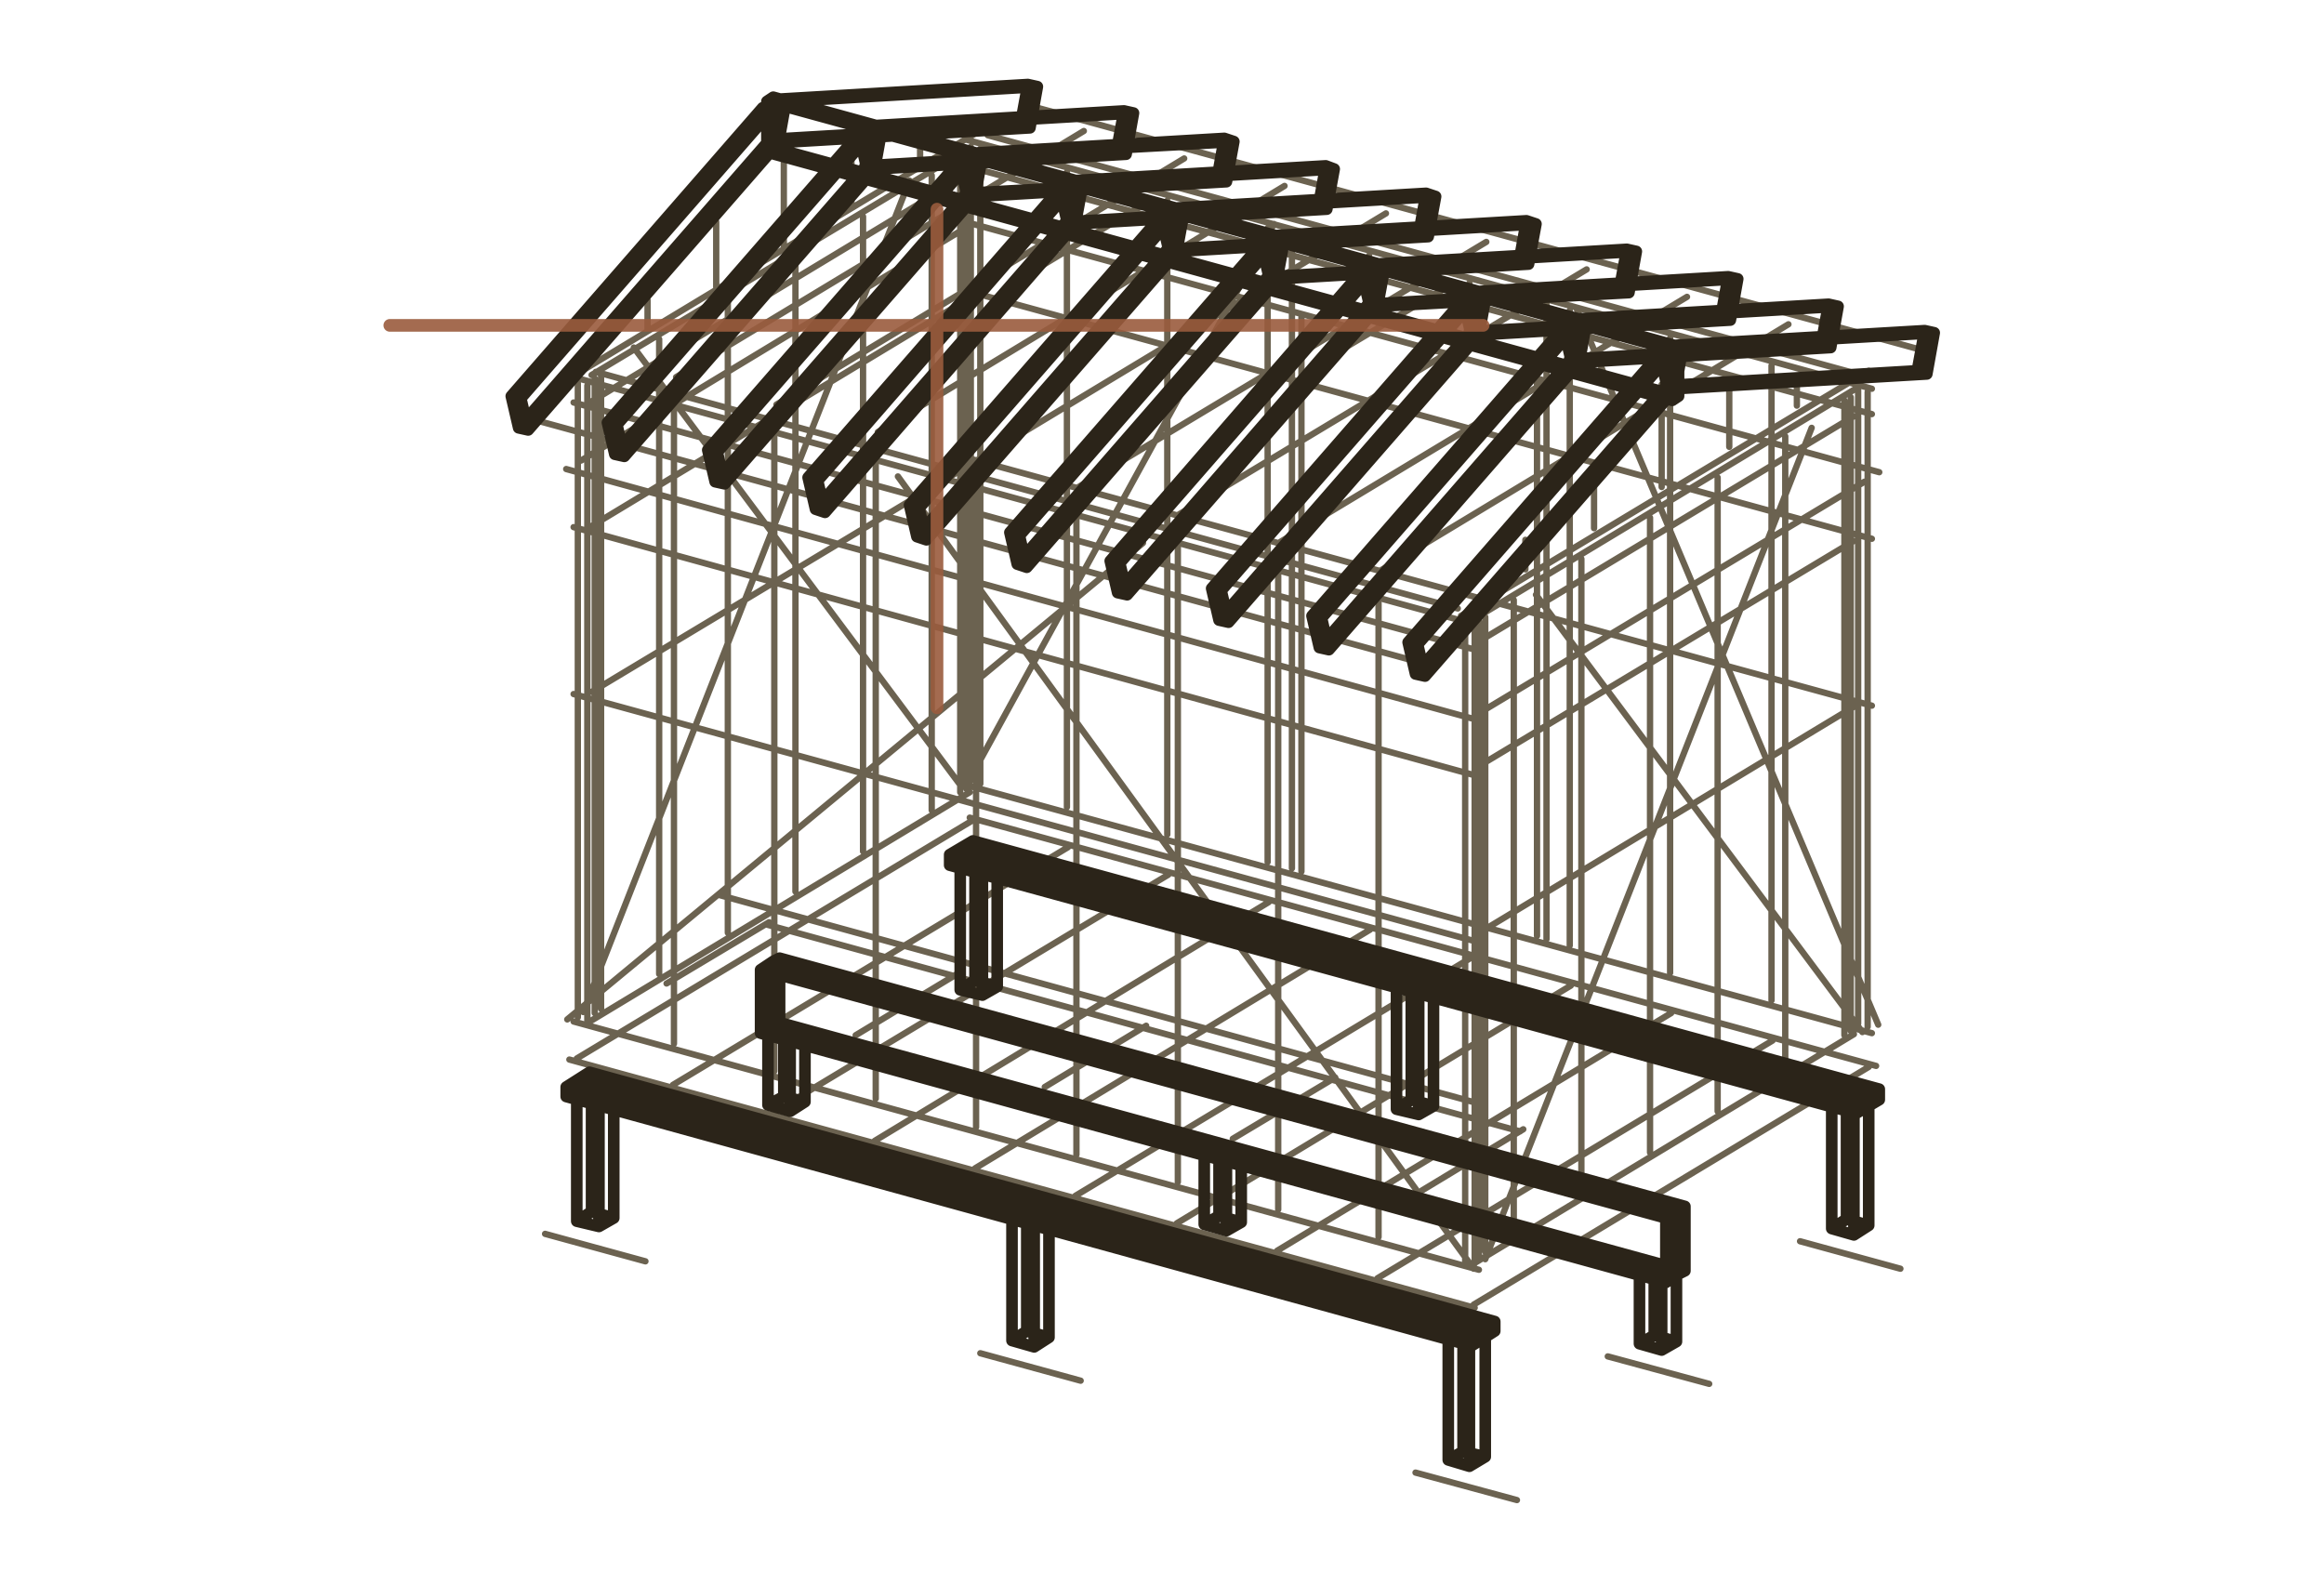
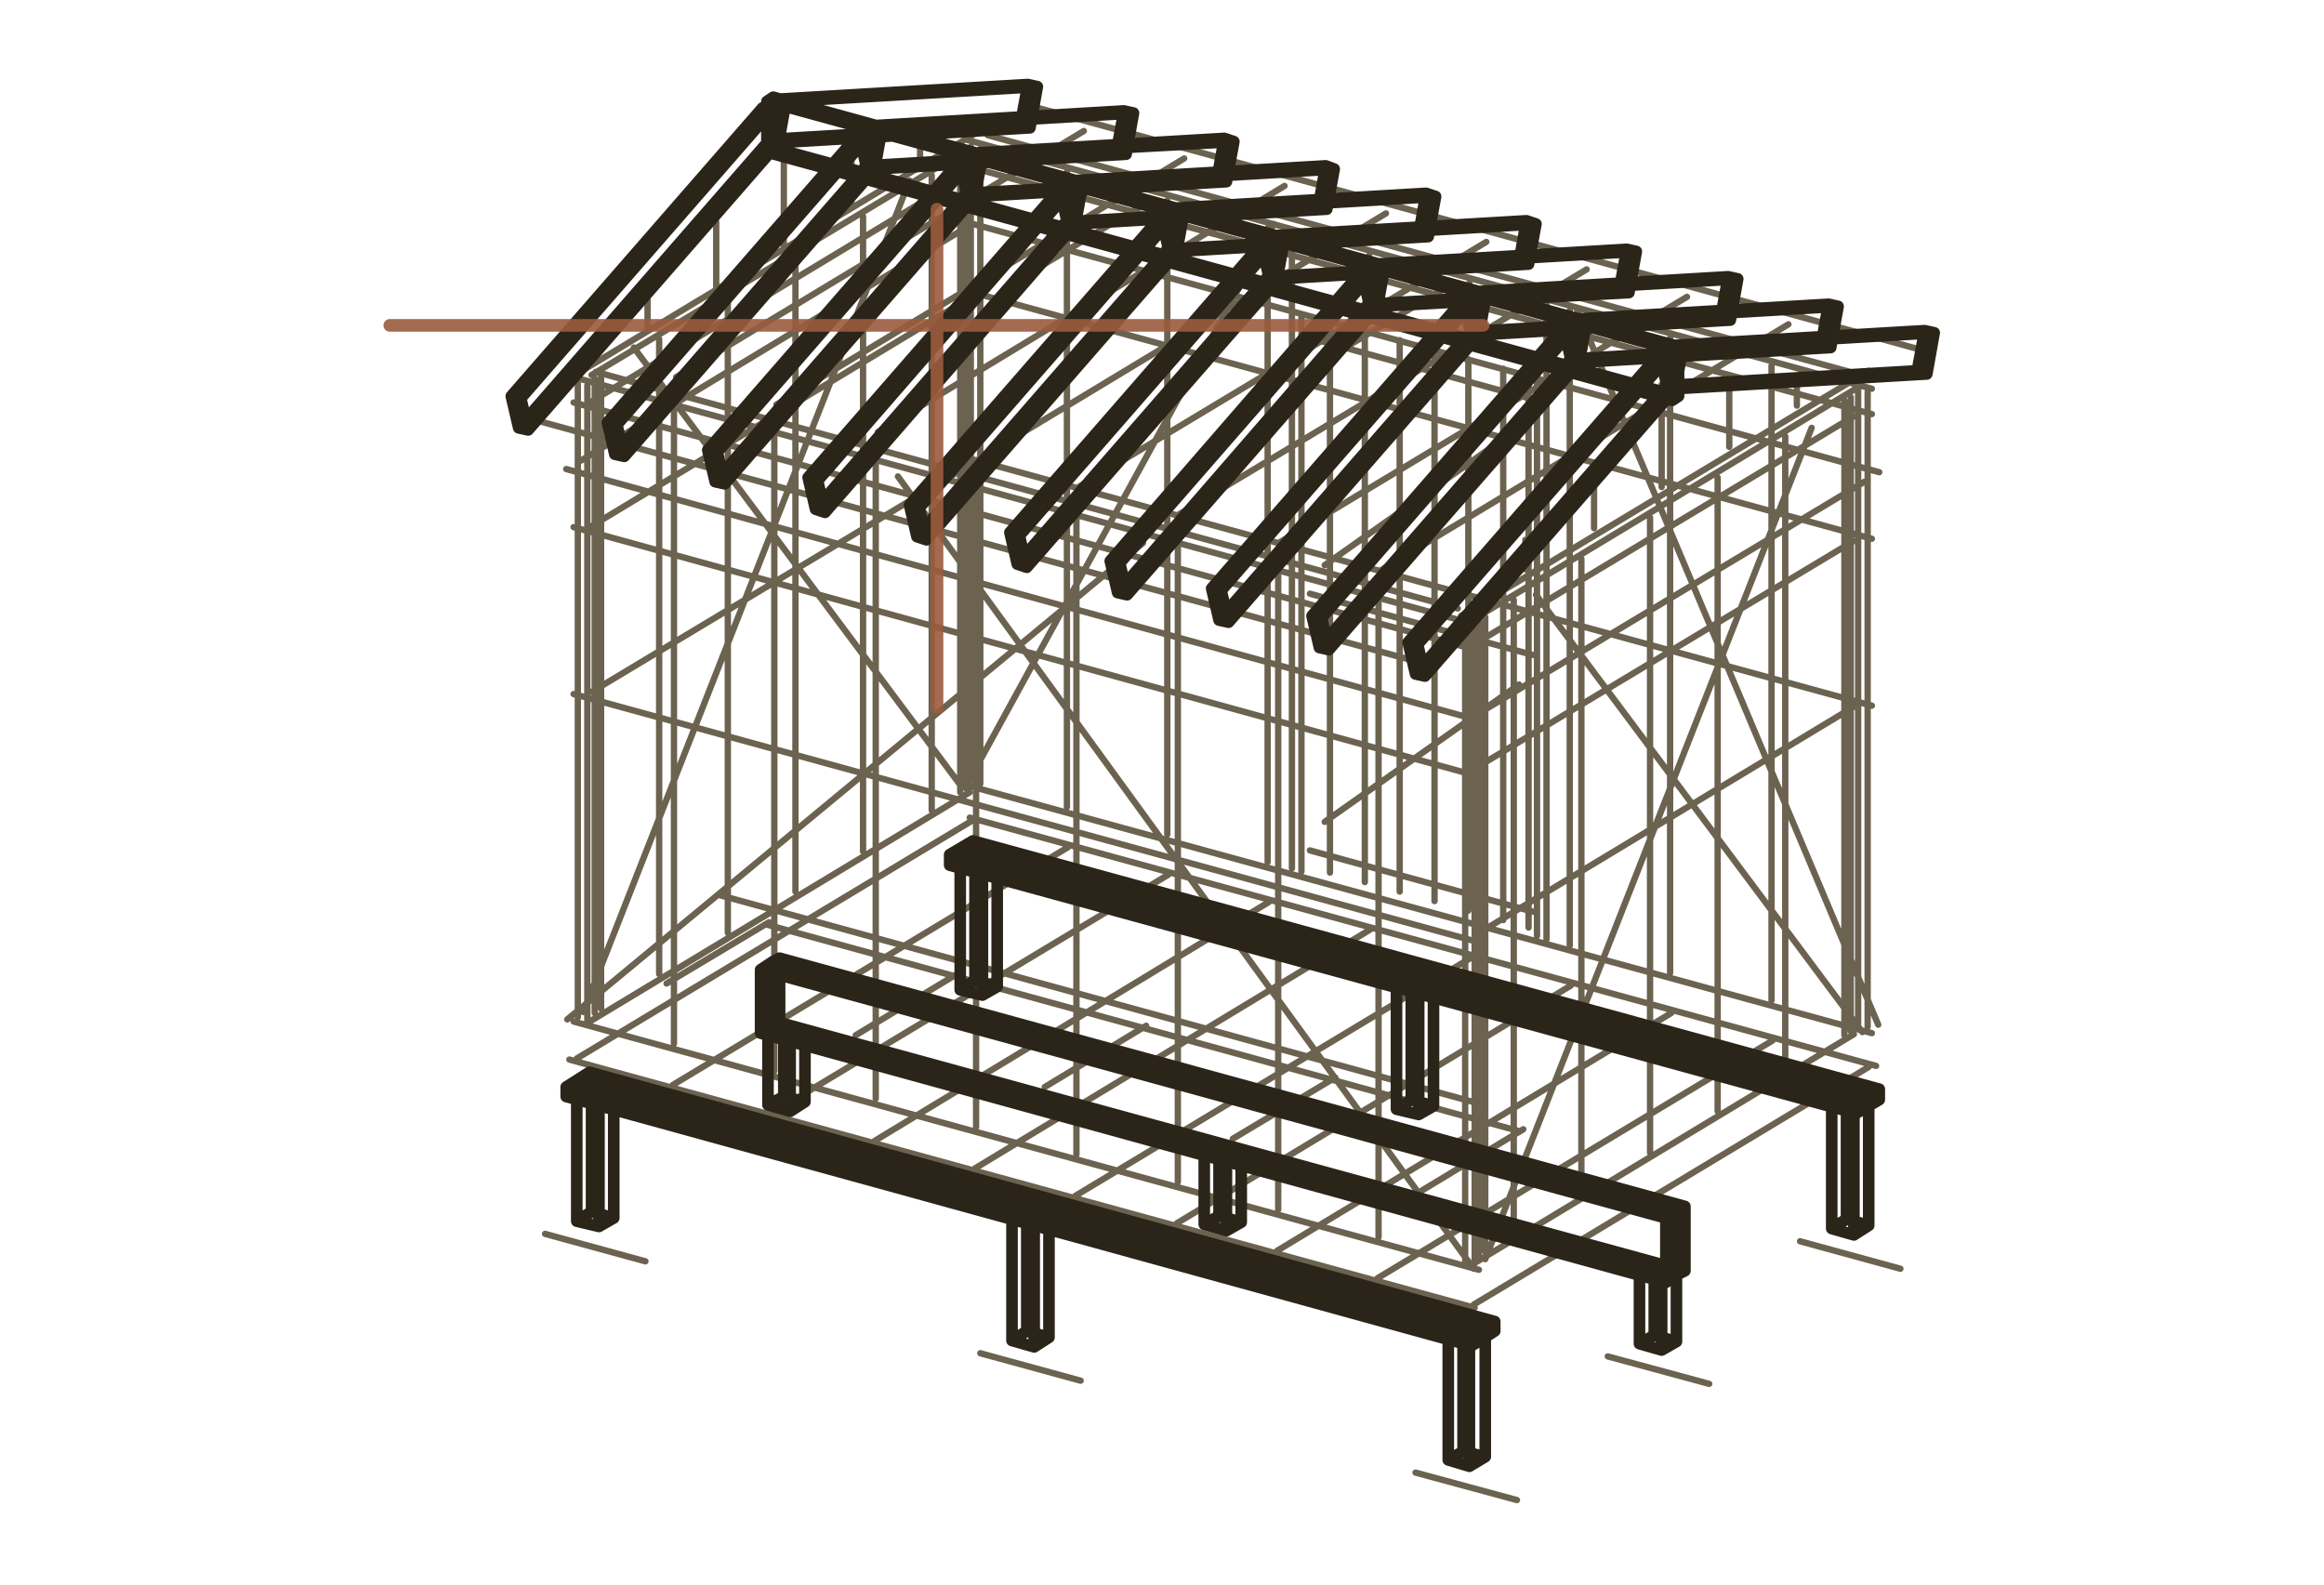
<svg xmlns="http://www.w3.org/2000/svg" viewBox="0 0 220 150" width="220" height="150" role="img">
  <g fill="none" stroke="#6b6250" stroke-width="0.6" stroke-linecap="round">
-     <path d="M87.9 94.8L97.4 97.4M51.6 116.8L61.1 119.4M129.2 106.1L138.7 108.8M92.8 128.1L102.3 130.7M170.4 117.5L179.9 120.1M134 139.4L143.6 142M69.7 105.8L79.3 108.4M111 117.1L120.5 119.7M152.2 128.4L161.8 131M92 77.7L54.6 100.2M101.1 80.2L63.7 102.7M110.6 82.8L73.2 105.3M120.1 85.4L82.8 108M129.7 88L92.3 110.6M139.2 90.7L101.8 113.2M148.7 93.3L111.4 115.8M158.2 95.9L120.9 118.4M167.8 98.5L130.4 121M176.9 101L139.5 123.5M91.8 77.4L177.6 100.9M53.9 100.3L139.6 123.8M91.4 74.3L177.2 97.8M91.4 13.2L177.2 36.8M93.5 12.8L175.1 35.2M91.9 73.9L91.9 13.9M101 76.4L101 16.3M110.5 79L110.5 19M120 81.6L120 21.6M148.6 89.5L148.6 29.4M158.1 92.1L158.1 32M167.7 94.7L167.7 34.6M176.8 97.2L176.8 37.1M92.8 74.2L92.8 14.1M175.9 96.9L175.9 36.9M122.3 82.2L122.3 22.2M123.2 82.5L123.2 30M146.4 88.9L146.4 28.8M145.5 88.6L145.5 36.1M123 27.9L146.2 34.2M122.4 28.2L145.6 34.6M129.6 28.1L129.6 24.2M139.1 30.7L139.1 26.8M92 73.4L120.6 21.2M149.2 29.1L177.8 97M140 120.2L54.3 96.7M140 59.2L54.3 35.7M138 57.6L56.4 35.2M139.6 119.6L139.6 59.6M130.5 117.1L130.5 57.1M121 114.5L121 54.4M111.5 111.9L111.5 51.8M101.9 109.3L101.9 49.2M92.4 106.7L92.4 46.6M82.9 104L82.9 44M73.3 101.4L73.3 41.4M63.8 98.8L63.8 38.8M54.7 96.3L54.7 36.3M138.7 119.4L138.7 59.3M55.6 96.6L55.6 36.5M139.5 120.1L85 45.1M108.2 51.4L53.7 96.5M175.5 97.9L139.7 119.5M175.5 36.9L139.7 58.5M176.9 35.1L138.3 58.3M175.2 97.6L175.2 37.6M169 101.3L169 41.3M162.6 105.2L162.6 45.2M156.2 109.1L156.2 49M149.7 113L149.7 52.9M143.3 116.8L143.3 56.8M140 118.8L140 58.8M174.6 98L174.6 37.9M140.6 118.5L140.6 58.4M176.3 97.7L145.4 56.3M171.5 40.5L140.6 119.2M56 96.6L91.8 75M56 35.5L91.8 14M54.6 35.4L93.2 12.1M56.3 95.9L56.3 35.8M62.4 92.2L62.4 32.1M68.9 88.3L68.9 28.3M75.3 84.4L75.3 24.4M81.7 80.6L81.7 20.5M88.2 76.7L88.2 16.6M91.5 74.7L91.5 14.6M56.9 95.5L56.9 35.5M90.9 75L90.9 15M55.2 95.8L86.1 17.1M60 32.9L90.9 74.3M102.6 12.4L64 35.7M112.1 15L73.5 38.3M121.6 17.6L83.1 40.9M131.2 20.2L92.6 43.5M140.7 22.9L102.1 46.1M150.2 25.5L111.6 48.7M159.7 28.1L121.2 51.3M169.3 30.7L130.7 54M108.8 19L95.9 26.8M137.4 26.9L124.5 34.6M87.1 15.6L87.1 12.9M80.6 19.5L80.6 13.2M74.2 23.3L74.2 13.6M67.8 27.2L67.8 21M61.3 31.1L61.3 28.4M170.1 38.4L170.1 35.6M163.7 42.3L163.7 36M157.3 46.1L157.3 36.4M150.9 50L150.9 43.8M144.4 53.9L144.4 51.1M97.1 9.9L182.9 33.4M134.4 62.7L48.6 39.2M91.4 43.3L177.2 66.8M140 89.2L54.3 65.7M175.5 66.9L139.7 88.5M56 65.5L91.8 44M91.4 27.5L177.2 51M91.4 15.7L177.2 39.2M92.1 21.2L177.9 44.7M140 73.5L54.3 49.9M140 61.6L54.3 38.1M139.3 68L53.6 44.4M175.5 51.2L139.7 72.7M175.5 39.4L139.7 60.9M176.5 45.6L140.7 67.1M56 49.8L91.8 28.2M56 38L91.8 16.4M55 43.6L90.7 22M68 84.7L139.4 104.3M72.5 87.5L143.9 107.1M63.1 93.1L72.8 87.3M81 98L90.6 92.2M98.9 102.9L108.5 97.1M116.7 107.8L126.4 102M134.6 112.7L144.2 106.9" />
+     <path d="M87.9 94.8L97.4 97.4M51.6 116.8L61.1 119.4M129.2 106.1L138.7 108.8M92.8 128.1L102.3 130.7M170.4 117.5L179.9 120.1M134 139.4L143.6 142M69.7 105.8L79.3 108.4M111 117.1L120.5 119.7M152.2 128.4L161.8 131M92 77.7L54.6 100.2M101.1 80.2L63.7 102.7M110.6 82.8L73.2 105.3M120.1 85.4L82.8 108M129.7 88L92.3 110.6M139.2 90.7L101.8 113.2M148.7 93.3L111.4 115.8M158.2 95.9L120.9 118.4M167.8 98.5L130.4 121M176.9 101L139.5 123.5M91.8 77.4L177.6 100.9M53.9 100.3L139.6 123.8M91.4 74.3L177.2 97.8M91.4 13.2L177.2 36.8M93.5 12.8L175.1 35.2M91.9 73.9L91.9 13.9M101 76.4L101 16.3M110.5 79L110.5 19M120 81.6L120 21.6M148.6 89.5L148.6 29.4M158.1 92.1L158.1 32M167.7 94.7L167.7 34.6M176.8 97.2L176.8 37.1M92.8 74.2L92.8 14.1M175.9 96.9L175.9 36.9M122.3 82.2L122.3 22.2M123.2 82.5L123.2 30M146.4 88.9L146.4 28.8M145.5 88.6L145.5 36.1M123 27.9L146.2 34.2M122.4 28.2L145.6 34.6M129.6 28.1L129.6 24.2M139.1 30.7L139.1 26.8M92 73.4L120.6 21.2M149.2 29.1L177.8 97M140 120.2L54.3 96.7M140 59.2L54.3 35.7M138 57.6L56.4 35.2M139.6 119.6L139.6 59.6M130.5 117.1L130.5 57.1M121 114.5L121 54.4M111.5 111.9L111.5 51.8M101.9 109.3L101.9 49.2M92.4 106.7L92.4 46.6M82.9 104L82.9 44M73.3 101.4L73.3 41.4M63.8 98.8L63.8 38.8M54.7 96.3L54.7 36.3M138.7 119.4L138.7 59.3M55.6 96.6L55.6 36.5M139.5 120.1L85 45.1M108.2 51.4L53.7 96.5M175.5 97.9L139.7 119.5M175.5 36.9L139.7 58.5M176.9 35.1L138.3 58.3M175.2 97.6L175.2 37.6M169 101.3L169 41.3M162.6 105.2L162.6 45.2M156.2 109.1L156.2 49M149.7 113L149.7 52.9M143.3 116.8L143.3 56.8M140 118.8L140 58.8M174.6 98L174.6 37.9M140.6 118.5L140.6 58.4M176.3 97.7L145.4 56.3M171.5 40.5L140.6 119.2M56 96.6L91.8 75M56 35.5L91.8 14M54.6 35.4L93.2 12.1M56.3 95.9L56.3 35.8M62.4 92.2L62.4 32.1M68.9 88.3L68.9 28.3M75.3 84.4L75.3 24.4M81.7 80.6L81.7 20.5M88.2 76.7L88.2 16.6M91.5 74.7L91.5 14.6M56.9 95.5L56.9 35.5M90.9 75L90.9 15M55.2 95.8L86.1 17.1M60 32.9L90.9 74.3M102.6 12.4L64 35.7M112.1 15L73.5 38.3M121.6 17.6L83.1 40.9M131.2 20.2L92.6 43.5M140.7 22.9L102.1 46.1M150.2 25.5L111.6 48.7M159.7 28.1L121.2 51.3M169.3 30.7L130.7 54M108.8 19L95.9 26.8M137.4 26.9L124.5 34.6M87.1 15.6L87.1 12.9M80.6 19.5L80.6 13.2M74.2 23.3L74.2 13.6M67.8 27.2L67.8 21M61.3 31.1L61.3 28.4M170.1 38.4L170.1 35.6M163.7 42.3L163.7 36M157.3 46.1L157.3 36.4M150.9 50L150.9 43.8M144.4 53.9L144.4 51.1M97.1 9.9L182.9 33.4M134.4 62.7L48.6 39.2M125.9 82.6L125.9 30.4M129.2 83.5L129.2 31.3M132.5 84.4L132.5 32.2M135.8 85.3L135.8 33.1M139 86.2L139 34M142.3 87.1L142.3 34.9M144.7 87.8L144.7 35.6M124 80.5L145.1 86.3M124 56.2L145.1 62M124 32L145.1 37.8M125.4 77.8L143.8 64.8M125.4 53.5L143.8 40.5M91.4 43.3L177.2 66.8M140 89.2L54.3 65.7M175.5 66.9L139.7 88.5M56 65.5L91.8 44M91.4 27.5L177.2 51M91.4 15.7L177.2 39.2M92.1 21.2L177.9 44.7M140 73.5L54.3 49.9M140 61.6L54.3 38.1M139.3 68L53.6 44.4M175.5 51.2L139.7 72.7M175.5 39.4L139.7 60.9M176.5 45.6L140.7 67.1M56 49.8L91.8 28.2M56 38L91.8 16.4M55 43.6L90.7 22M68 84.7L139.4 104.3M72.5 87.5L143.9 107.1M63.1 93.1L72.8 87.3M81 98L90.6 92.2M98.9 102.9L108.5 97.1M116.7 107.8L126.4 102M134.6 112.7L144.2 106.9" />
  </g>
  <g fill="none" stroke="#2b2419" stroke-width="1.1" stroke-linecap="round">
    <path d="M94.4 93.4L93 94.2M92.3 92.8L90.9 93.7M94.4 81.6L93 82.4M92.3 81L90.9 81.8M94.4 93.4L92.3 92.8M93 94.2L90.9 93.7M94.4 81.6L92.3 81M93 82.4L90.9 81.8M94.4 93.4L94.4 81.6M93 94.2L93 82.4M92.3 92.8L92.3 81M90.9 93.7L90.9 81.8M58.1 115.3L56.7 116.1M56 114.7L54.6 115.6M58.1 103.5L56.7 104.3M56 102.9L54.6 103.8M58.1 115.3L56 114.7M56.7 116.1L54.6 115.6M58.1 103.5L56 102.9M56.7 104.3L54.6 103.8M58.1 115.3L58.1 103.5M56.7 116.1L56.7 104.3M56 114.7L56 102.9M54.6 115.6L54.6 103.8M135.7 104.7L134.3 105.5M133.6 104.1L132.2 105M135.7 92.9L134.3 93.7M133.6 92.3L132.2 93.2M135.7 104.7L133.6 104.1M134.3 105.5L132.2 105M135.7 92.9L133.6 92.3M134.3 93.7L132.2 93.2M135.7 104.7L135.7 92.9M134.3 105.5L134.3 93.7M133.6 104.1L133.6 92.3M132.2 105L132.2 93.2M99.3 126.6L97.9 127.5M97.2 126L95.8 126.9M99.3 114.8L97.9 115.6M97.2 114.2L95.8 115.1M99.3 126.6L97.2 126M97.9 127.5L95.8 126.9M99.3 114.8L97.2 114.2M97.9 115.6L95.8 115.1M99.3 126.6L99.3 114.8M97.9 127.5L97.9 115.6M97.2 126L97.2 114.2M95.8 126.9L95.8 115.1M176.9 116L175.5 116.9M174.8 115.4L173.4 116.3M176.9 104.2L175.5 105M174.8 103.6L173.4 104.5M176.9 116L174.8 115.4M175.5 116.9L173.4 116.3M176.9 104.2L174.8 103.6M175.5 105L173.4 104.5M176.9 116L176.9 104.2M175.5 116.9L175.5 105M174.8 115.4L174.8 103.6M173.4 116.3L173.4 104.5M140.6 137.9L139.1 138.8M138.5 137.4L137.1 138.2M140.6 126.1L139.1 127M138.5 125.5L137.1 126.4M140.6 137.9L138.5 137.4M139.1 138.8L137.1 138.2M140.6 126.1L138.5 125.5M139.1 127L137.1 126.4M140.6 137.9L140.6 126.1M139.1 138.8L139.1 127M138.5 137.4L138.5 125.5M137.1 138.2L137.1 126.4M76.2 104.3L74.8 105.2M74.2 103.8L72.7 104.6M76.2 97.6L74.8 98.5M74.2 97L72.7 97.9M76.2 104.3L74.2 103.8M74.8 105.2L72.7 104.6M76.2 97.6L74.2 97M74.8 98.5L72.7 97.9M76.2 104.3L76.2 97.6M74.8 105.2L74.8 98.5M74.2 103.8L74.2 97M72.7 104.6L72.7 97.9M117.5 115.7L116.1 116.5M115.4 115.1L114 115.9M117.5 108.9L116.1 109.8M115.4 108.4L114 109.2M117.5 115.7L115.4 115.1M116.1 116.5L114 115.9M117.5 108.9L115.4 108.4M116.1 109.8L114 109.2M117.5 115.7L117.5 108.9M116.1 116.5L116.1 109.8M115.4 115.1L115.4 108.4M114 115.9L114 109.2M158.7 127L157.3 127.8M156.6 126.4L155.2 127.2M158.7 120.2L157.3 121.1M156.6 119.7L155.2 120.5M158.7 127L156.6 126.4M157.3 127.8L155.2 127.2M158.7 120.2L156.6 119.7M157.3 121.1L155.2 120.5M158.7 127L158.7 120.2M157.3 127.8L157.3 121.1M156.6 126.4L156.6 119.7M155.2 127.2L155.2 120.5M89.9 81.9L89.9 80.9M92.1 80.6L92.1 79.6M175.7 105.4L175.7 104.5M177.9 104.1L177.9 103.1M89.9 81.9L92.1 80.6M89.9 80.9L92.1 79.6M175.7 105.4L177.9 104.1M175.7 104.5L177.9 103.1M89.9 81.9L175.7 105.4M89.9 80.9L175.7 104.5M92.1 80.6L177.9 104.1M92.1 79.6L177.9 103.1M53.6 103.8L53.6 102.9M55.8 102.5L55.8 101.5M139.3 127.4L139.3 126.4M141.5 126L141.5 125.1M53.6 103.8L55.8 102.5M53.6 102.9L55.8 101.5M139.3 127.4L141.5 126M139.3 126.4L141.5 125.1M53.6 103.8L139.3 127.4M53.6 102.9L139.3 126.4M55.8 102.5L141.5 126M55.8 101.5L141.5 125.1M73.8 96.8L73.2 97.1M73.8 90.7L73.2 91M159.5 120.3L158.9 120.6M159.5 114.2L158.9 114.6M73.8 96.8L73.8 90.7M73.2 97.1L73.2 91M159.5 120.3L159.5 114.2M158.9 120.6L158.9 114.6M73.8 96.8L159.5 120.3M73.2 97.1L158.9 120.6M73.8 90.7L159.5 114.2M73.2 91L158.9 114.6M73.2 97.1L72.6 97.5M73.2 91L72.6 91.4M158.9 120.6L158.3 121M158.9 114.6L158.3 114.9M73.2 97.1L73.2 91M72.6 97.5L72.6 91.4M158.9 120.6L158.9 114.6M158.3 121L158.3 114.9M73.2 97.1L158.9 120.6M72.6 97.5L158.3 121M73.2 91L158.9 114.6M72.6 91.4L158.3 114.9M72.6 97.5L72 97.8M72.6 91.4L72 91.8M158.3 121L157.7 121.4M158.3 114.9L157.7 115.3M72.6 97.5L72.6 91.4M72 97.8L72 91.8M158.3 121L158.3 114.9M157.7 121.4L157.7 115.3M72.6 97.5L158.3 121M72 97.8L157.7 121.4M72.6 91.4L158.3 114.9M72 91.8L157.7 115.3M97.5 12.1L96.6 11.8M98.2 8.2L97.3 8M73.7 13.5L72.8 13.2M74.4 9.6L73.5 9.4M97.5 12.1L98.2 8.2M96.6 11.8L97.3 8M73.7 13.5L74.4 9.6M72.8 13.2L73.5 9.4M97.5 12.1L73.7 13.5M96.6 11.8L72.8 13.2M98.2 8.2L74.4 9.6M97.3 8L73.5 9.4M73.8 13.4L72.9 13.2M73.1 10.4L72.2 10.2M50 40.7L49.1 40.5M49.3 37.7L48.4 37.5M73.8 13.4L73.1 10.4M72.9 13.2L72.2 10.2M50 40.7L49.3 37.7M49.1 40.5L48.4 37.5M73.8 13.4L50 40.7M72.9 13.2L49.1 40.5M73.1 10.4L49.3 37.7M72.2 10.2L48.4 37.5M106.6 14.6L105.7 14.3M107.3 10.7L106.4 10.5M82.8 16L81.9 15.7M83.5 12.1L82.6 11.9M106.6 14.6L107.3 10.7M105.7 14.3L106.4 10.5M82.8 16L83.5 12.1M81.9 15.7L82.6 11.9M106.6 14.6L82.8 16M105.7 14.3L81.9 15.7M107.3 10.7L83.5 12.1M106.4 10.5L82.6 11.9M82.9 15.9L82 15.7M82.2 12.9L81.3 12.7M59.1 43.2L58.2 43M58.4 40.2L57.5 40M82.9 15.9L82.2 12.9M82 15.7L81.3 12.7M59.1 43.2L58.4 40.2M58.2 43L57.5 40M82.9 15.9L59.1 43.2M82 15.7L58.2 43M82.2 12.9L58.4 40.2M81.3 12.7L57.5 40M116.1 17.2L115.2 17M116.8 13.4L115.9 13.1M92.3 18.6L91.4 18.3M93 14.7L92.1 14.5M116.1 17.2L116.8 13.4M115.2 17L115.9 13.1M92.3 18.6L93 14.7M91.4 18.3L92.1 14.5M116.1 17.2L92.3 18.6M115.2 17L91.4 18.3M116.8 13.4L93 14.7M115.9 13.1L92.1 14.5M92.4 18.5L91.5 18.3M91.7 15.5L90.8 15.3M68.6 45.8L67.7 45.6M67.9 42.8L67 42.6M92.4 18.5L91.7 15.5M91.5 18.3L90.8 15.3M68.6 45.8L67.9 42.8M67.7 45.6L67 42.6M92.4 18.5L68.6 45.8M91.5 18.3L67.7 45.6M91.7 15.5L67.9 42.8M90.8 15.3L67 42.6M125.6 19.8L124.8 19.6M126.3 16L125.5 15.7M101.8 21.2L101 21M102.5 17.4L101.6 17.1M125.6 19.8L126.3 16M124.8 19.6L125.5 15.7M101.8 21.2L102.5 17.4M101 21L101.6 17.1M125.6 19.8L101.8 21.2M124.8 19.6L101 21M126.3 16L102.5 17.4M125.5 15.7L101.6 17.1M101.9 21.1L101 20.9M101.2 18.1L100.3 17.9M78.1 48.5L77.2 48.2M77.4 45.5L76.5 45.2M101.9 21.1L101.2 18.1M101 20.9L100.3 17.9M78.1 48.5L77.4 45.5M77.2 48.2L76.5 45.2M101.9 21.1L78.1 48.5M101 20.9L77.2 48.2M101.2 18.1L77.4 45.5M100.3 17.9L76.5 45.2M135.2 22.4L134.3 22.2M135.9 18.6L135 18.3M111.4 23.8L110.5 23.6M112.1 20L111.2 19.7M135.2 22.4L135.9 18.6M134.3 22.2L135 18.3M111.4 23.8L112.1 20M110.5 23.6L111.2 19.7M135.2 22.4L111.4 23.8M134.3 22.2L110.5 23.6M135.9 18.6L112.1 20M135 18.3L111.2 19.7M111.5 23.8L110.6 23.5M110.8 20.8L109.9 20.5M87.7 51.1L86.8 50.8M87 48.1L86.1 47.8M111.5 23.8L110.8 20.8M110.6 23.5L109.9 20.5M87.7 51.1L87 48.1M86.8 50.8L86.1 47.8M111.5 23.8L87.7 51.1M110.6 23.5L86.8 50.8M110.8 20.8L87 48.1M109.9 20.5L86.1 47.8M144.7 25L143.8 24.8M145.4 21.2L144.5 20.9M120.9 26.4L120 26.2M121.6 22.6L120.7 22.3M144.7 25L145.4 21.2M143.8 24.8L144.5 20.9M120.9 26.4L121.6 22.6M120 26.2L120.7 22.3M144.7 25L120.9 26.4M143.8 24.8L120 26.2M145.4 21.2L121.6 22.6M144.5 20.9L120.7 22.3M121 26.4L120.1 26.1M120.3 23.4L119.4 23.1M97.2 53.7L96.3 53.4M96.5 50.7L95.6 50.4M121 26.4L120.3 23.4M120.1 26.1L119.4 23.1M97.2 53.7L96.5 50.7M96.3 53.4L95.6 50.4M121 26.4L97.2 53.7M120.1 26.1L96.3 53.4M120.3 23.4L96.5 50.7M119.4 23.1L95.6 50.4M154.2 27.7L153.3 27.4M154.9 23.8L154 23.6M130.4 29L129.5 28.8M131.1 25.2L130.2 25M154.2 27.7L154.9 23.8M153.3 27.4L154 23.6M130.4 29L131.1 25.2M129.5 28.8L130.2 25M154.2 27.7L130.4 29M153.3 27.4L129.5 28.8M154.9 23.8L131.1 25.2M154 23.6L130.2 25M130.5 29L129.6 28.7M129.8 26L128.9 25.7M106.7 56.3L105.8 56.1M106 53.3L105.1 53.1M130.5 29L129.8 26M129.6 28.7L128.9 25.7M106.7 56.3L106 53.3M105.8 56.1L105.1 53.1M130.5 29L106.7 56.3M129.6 28.7L105.8 56.1M129.8 26L106 53.3M128.9 25.7L105.1 53.1M163.8 30.3L162.9 30M164.5 26.4L163.6 26.2M140 31.7L139.1 31.4M140.7 27.8L139.8 27.6M163.8 30.3L164.5 26.4M162.9 30L163.6 26.2M140 31.7L140.7 27.8M139.1 31.4L139.8 27.6M163.8 30.3L140 31.7M162.9 30L139.1 31.4M164.5 26.4L140.7 27.8M163.6 26.2L139.8 27.6M140.1 31.6L139.2 31.4M139.4 28.6L138.5 28.4M116.3 58.9L115.4 58.7M115.6 55.9L114.7 55.7M140.1 31.6L139.4 28.6M139.2 31.4L138.5 28.4M116.3 58.9L115.6 55.9M115.4 58.7L114.7 55.7M140.1 31.6L116.3 58.9M139.2 31.4L115.4 58.7M139.4 28.6L115.6 55.9M138.5 28.4L114.7 55.7M173.3 32.9L172.4 32.6M174 29L173.1 28.8M149.5 34.3L148.6 34M150.2 30.4L149.3 30.2M173.3 32.9L174 29M172.4 32.6L173.1 28.8M149.5 34.3L150.2 30.4M148.6 34L149.3 30.2M173.3 32.9L149.5 34.3M172.4 32.6L148.6 34M174 29L150.2 30.4M173.1 28.8L149.3 30.2M149.6 34.2L148.7 34M148.9 31.2L148 31M125.8 61.5L124.9 61.3M125.1 58.5L124.2 58.3M149.6 34.2L148.9 31.2M148.7 34L148 31M125.8 61.5L125.1 58.5M124.9 61.3L124.2 58.3M149.6 34.2L125.8 61.5M148.7 34L124.9 61.3M148.9 31.2L125.1 58.5M148 31L124.2 58.3M182.4 35.4L181.5 35.1M183.1 31.5L182.2 31.3M158.6 36.8L157.7 36.5M159.3 32.9L158.4 32.7M182.4 35.4L183.1 31.5M181.5 35.1L182.2 31.3M158.6 36.8L159.3 32.9M157.7 36.5L158.4 32.7M182.4 35.4L158.6 36.8M181.5 35.1L157.7 36.5M183.1 31.5L159.3 32.9M182.2 31.3L158.4 32.7M158.7 36.7L157.8 36.5M158 33.7L157.1 33.5M134.9 64L134 63.8M134.2 61L133.3 60.8M158.7 36.7L158 33.7M157.8 36.5L157.1 33.5M134.9 64L134.2 61M134 63.8L133.3 60.8M158.7 36.7L134.9 64M157.8 36.5L134 63.8M158 33.7L134.2 61M157.1 33.5L133.3 60.8M73.2 14L72.6 14.4M73.2 9.2L72.6 9.6M158.9 37.5L158.3 37.9M158.9 32.8L158.3 33.1M73.2 14L73.2 9.2M72.6 14.4L72.6 9.6M158.9 37.5L158.9 32.8M158.3 37.9L158.3 33.1M73.2 14L158.9 37.5M72.6 14.4L158.3 37.9M73.2 9.2L158.9 32.8M72.6 9.6L158.3 33.1" />
  </g>
  <g fill="none" stroke="#9a5b3d" stroke-width="1.2" stroke-linecap="round" opacity="0.9">
    <path d="M88.7 67L88.7 19.8M36.9 30.8L140.4 30.8" />
  </g>
</svg>
